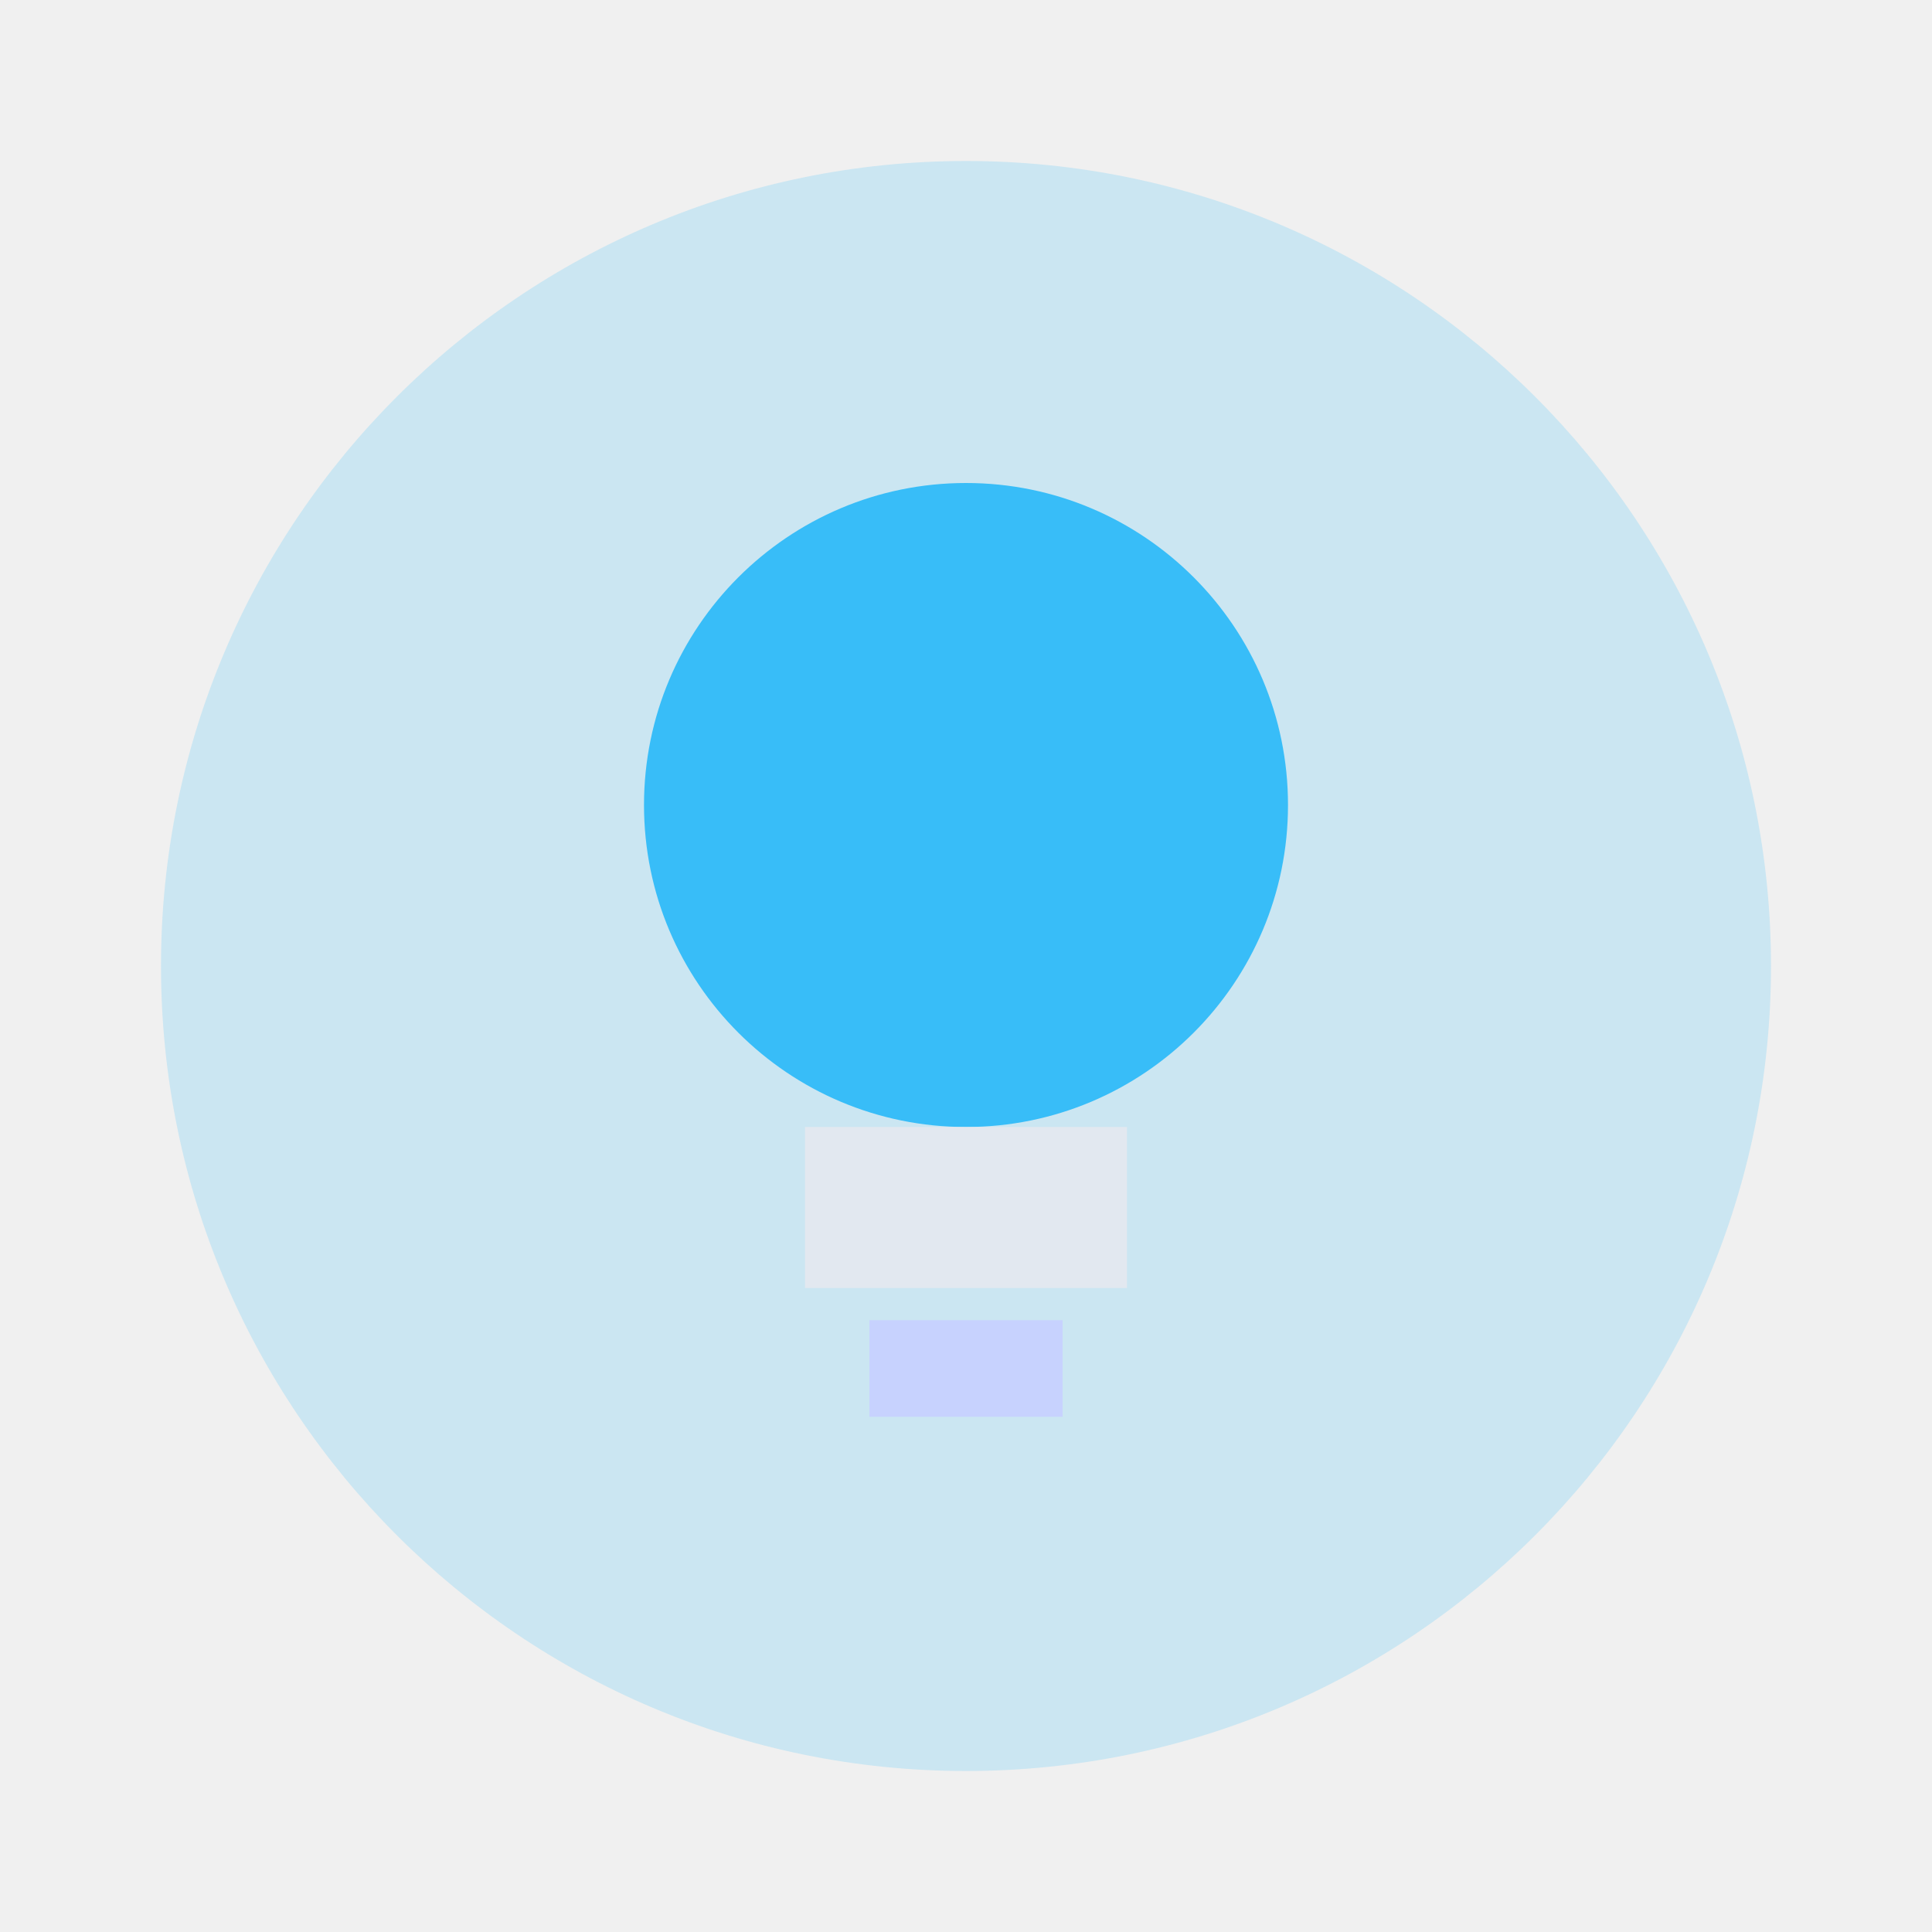
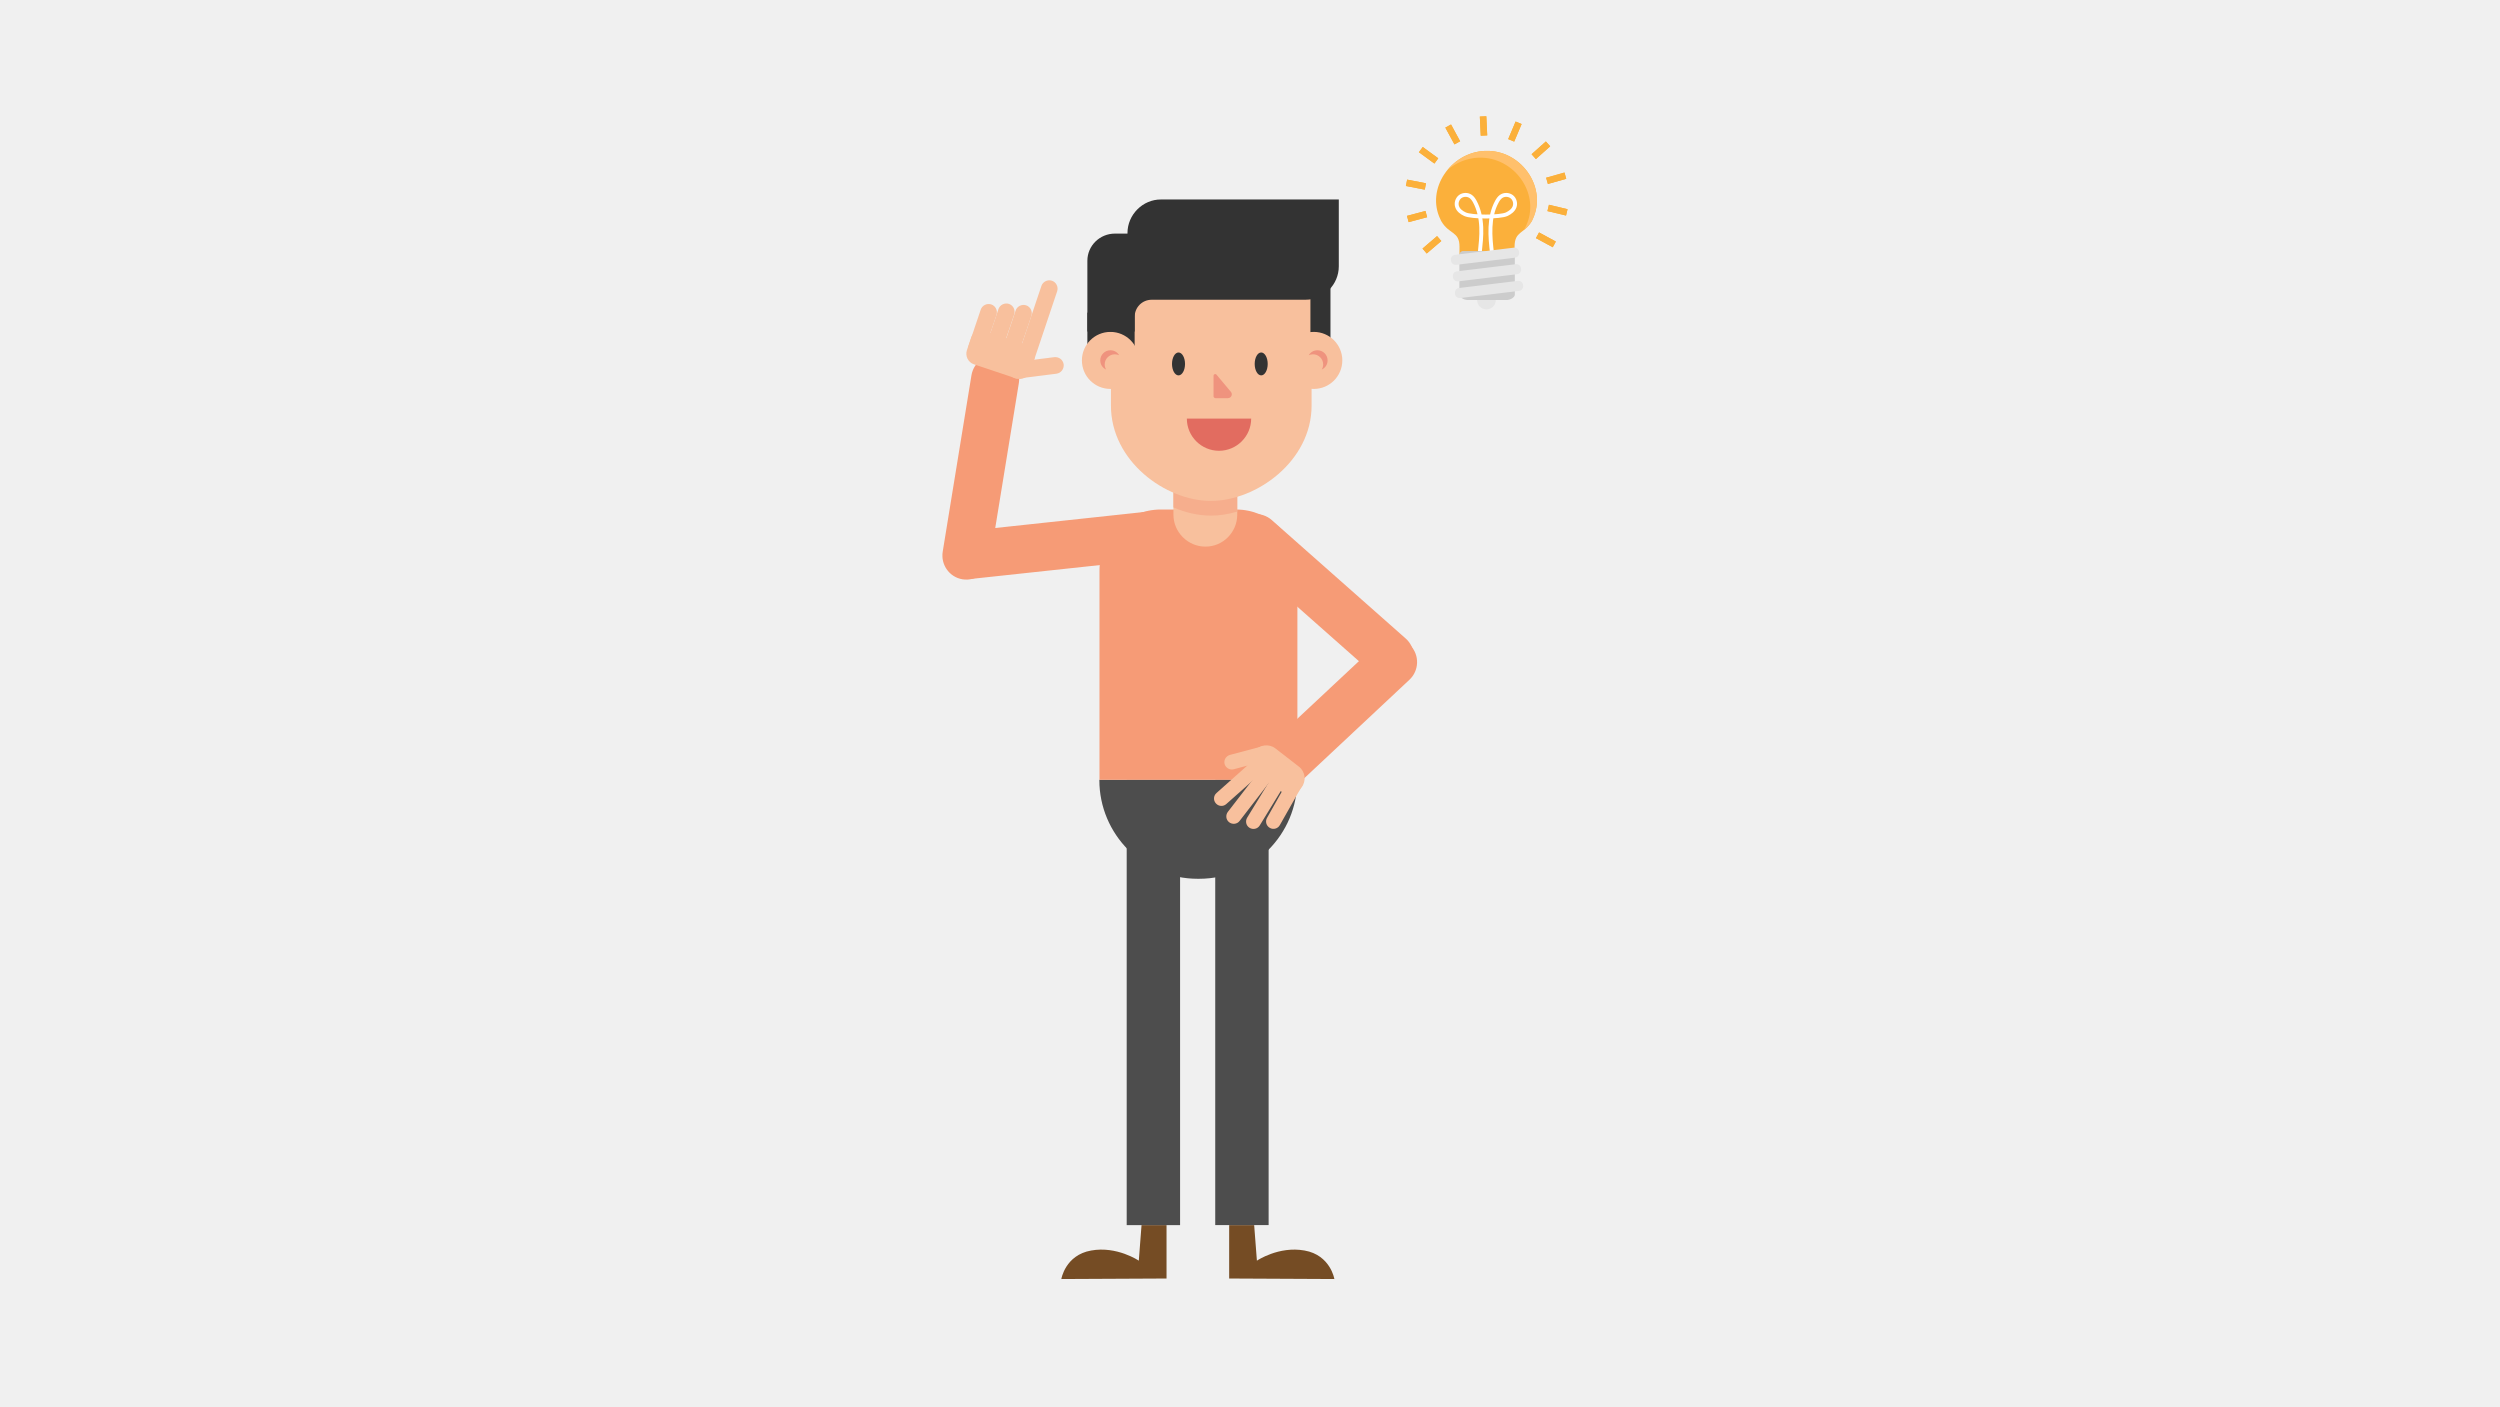
- <svg xmlns="http://www.w3.org/2000/svg" viewBox="0 0 120 120" fill="none">
-   <circle cx="60" cy="60" r="50" fill="#38bdf8" opacity="0.2" />
-   <path d="M60 30a20 20 0 100 40 20 20 0 000-40z" fill="#38bdf8" />
-   <path d="M50 70h20v10H50z" fill="#e2e8f0" />
-   <path d="M54 82h12v6H54z" fill="#c7d2fe" />
+ <svg xmlns="http://www.w3.org/2000/svg" version="1.1" id="Layer_1" x="0px" y="0px" viewBox="0 0 1920 1080" style="enable-background:new 0 0 1920 1080;" xml:space="preserve">
+   <style type="text/css">
+ 	.st0{fill:#4D4D4D;}
+ 	.st1{fill:#754C24;}
+ 	.st2{fill:#F69B76;}
+ 	.st3{fill:#F8C09D;}
+ 	.st4{fill:#F6AE8D;}
+ 	.st5{fill:#333333;}
+ 	.st6{fill:#EF937E;}
+ 	.st7{fill:#E26C60;}
+ 	.st8{fill:#E6E6E6;}
+ 	.st9{fill:#FBB03B;}
+ 	.st10{fill:#FFC06C;}
+ 	.st11{fill:none;stroke:#FFFFFF;stroke-width:3;stroke-miterlimit:10;}
+ 	.st12{fill:#CCCCCC;}
+ 	.st13{fill:none;stroke:#FBB03B;stroke-width:5;stroke-miterlimit:10;}
+ 	.st14{fill:none;}
+ </style>
+   <path class="st0" d="M921,674.9h-1.3c-41.6,0-75.4-34.2-75.4-75.8v-0.2h152v0.2C996.3,640.7,962.6,674.9,921,674.9z" />
+   <path class="st1" d="M895.9,940.9l0,41l-80.8,0.4c0,0,3-18.4,22.9-21.9c19.8-3.6,36.6,7.8,36.6,7.8l2.1-27.3H895.9z" />
+   <rect x="865.3" y="598.9" class="st0" width="41" height="342" />
+   <path class="st1" d="M944,940.9l0,41l80.8,0.4c0,0-3-18.4-22.9-21.9c-19.8-3.6-36.6,7.8-36.6,7.8l-2.1-27.3H944z" />
+   <rect x="933.3" y="598.9" transform="matrix(-1 -1.224647e-16 1.224647e-16 -1 1907.601 1539.762)" class="st0" width="41" height="342" />
+   <path class="st2" d="M891.5,391.3h57.7c26,0,47.2,21.1,47.2,47.2v160.4h-152V438.5C844.3,412.4,865.4,391.3,891.5,391.3z" />
+   <path class="st2" d="M950.7,401L950.7,401c-6.7,7.6-6,19.3,1.6,26l102.9,91c7.6,6.7,19.3,6,26-1.6l0,0c6.7-7.6,6-19.3-1.6-26  l-102.9-91C969.1,392.7,957.5,393.4,950.7,401z" />
+   <path class="st2" d="M976.2,596.2L976.2,596.2c7,7.4,18.6,7.8,26.1,0.9l80.2-75.1c7.4-7,7.8-18.6,0.9-26.1v0  c-7-7.4-18.6-7.8-26.1-0.9L977,570.1C969.6,577.1,969.2,588.8,976.2,596.2z" />
+   <g>
+     <path class="st3" d="M990.5,597.2l9.9,5.6l-17.5,30.9c-1.5,2.7-5,3.7-7.7,2.1l0,0c-2.7-1.5-3.7-5-2.1-7.7L990.5,597.2z" />
+     <path class="st3" d="M980.2,591.4l9.7,5.9l-22.4,36.6c-1.6,2.7-5.1,3.5-7.8,1.9l0,0c-2.7-1.6-3.5-5.1-1.9-7.8L980.2,591.4z" />
+     <path class="st3" d="M969.2,589.6l9,6.9L952,630.5c-1.9,2.5-5.5,2.9-8,1l0,0c-2.5-1.9-2.9-5.5-1-8L969.2,589.6z" />
+     <path class="st3" d="M966.3,580.5l7.6,8.5l-32.1,28.5c-2.3,2.1-5.9,1.9-8-0.5v0c-2.1-2.3-1.9-5.9,0.5-8L966.3,580.5z" />
+     <path class="st3" d="M969.6,573.1l2.9,11l-25,6.7c-3,0.8-6.1-1-7-4l0,0c-0.8-3,1-6.1,4-7L969.6,573.1z" />
+     <path class="st3" d="M963.5,576.9L958,584c-1,1.3-0.8,3.2,0.5,4.2l31.4,24.2c1.3,1,3.2,0.8,4.2-0.5l5.5-7.2   c3.8-4.9,2.9-12.1-2-15.9l-18.2-14.1C974.5,571,967.3,571.9,963.5,576.9z" />
+   </g>
+   <path class="st2" d="M725.7,428.2L725.7,428.2c1.1,10.1,10.2,17.5,20.3,16.4l136.6-14.7c10.1-1.1,17.5-10.2,16.4-20.3l0,0  c-1.1-10.1-10.2-17.5-20.3-16.4l-136.6,14.7C732,408.9,724.6,418,725.7,428.2z" />
+   <path class="st2" d="M739.2,444.9L739.2,444.9c10.1,1.6,19.5-5.2,21.2-15.2l22.1-135.6c1.6-10.1-5.2-19.5-15.2-21.2h0  c-10.1-1.6-19.5,5.2-21.2,15.2L724,423.7C722.4,433.8,729.2,443.3,739.2,444.9z" />
+   <g>
+     <path class="st3" d="M775,285.2L775,285.2c-0.4-3.5,2-6.7,5.5-7.2l29.2-3.7c3.5-0.4,6.7,2,7.2,5.5l0,0c0.4,3.5-2,6.7-5.5,7.2   l-29.2,3.7C778.6,291.2,775.4,288.7,775,285.2z" />
+     <path class="st3" d="M742.6,268.9l3.3-9.8c1.4-4.2,6-6.5,10.2-5.1l33.3,11.2c4.2,1.4,6.5,6,5.1,10.2l-3.3,9.8   c-1.5,4.5-6.4,6.9-10.9,5.4L748,279.8C743.5,278.3,741.1,273.4,742.6,268.9z" />
+     <path class="st3" d="M784.9,284L784.9,284c-3.3-1.1-5.1-4.8-4-8.1l18.9-56.3c1.1-3.3,4.8-5.1,8.1-4l0,0c3.3,1.1,5.1,4.8,4,8.1   L793,280C791.9,283.4,788.2,285.2,784.9,284z" />
+     <path class="st3" d="M774.6,274.5L774.6,274.5c-3.3-1.1-5.1-4.8-4-8.1l9.4-27.9c1.1-3.3,4.8-5.1,8.1-4v0c3.3,1.1,5.1,4.8,4,8.1   l-9.4,27.9C781.6,273.8,777.9,275.6,774.6,274.5z" />
+     <path class="st3" d="M761.4,273.4L761.4,273.4c-3.3-1.1-5.1-4.8-4-8.1l9.4-27.9c1.1-3.3,4.8-5.1,8.1-4l0,0c3.3,1.1,5.1,4.8,4,8.1   l-9.4,27.9C768.4,272.8,764.8,274.6,761.4,273.4z" />
+     <path class="st3" d="M747.8,273.8L747.8,273.8c-3.3-1.1-5.1-4.8-4-8.1l9.4-27.9c1.1-3.3,4.8-5.1,8.1-4v0c3.3,1.1,5.1,4.8,4,8.1   l-9.4,27.9C754.8,273.1,751.2,274.9,747.8,273.8z" />
+   </g>
+   <path class="st3" d="M950.2,395.3c0,13.4-10.9,24.5-24.3,24.5h0h-0.2c-13.4,0-24.5-11.1-24.5-24.5v-21.5h49V395.3z" />
+   <path class="st4" d="M901.2,389.7c9.5,4.1,19.4,6.3,28.9,6.3c6.6,0,13.4-1.1,20.1-3.1v-15.5h-49V389.7z" />
+   <path class="st3" d="M930,384.7c-34.9,0-76.8-30.5-76.8-73.2V183h154.1v128.5C1007.3,354.2,964.9,384.7,930,384.7z" />
+   <rect x="835.1" y="240.1" class="st5" width="36.3" height="39" />
+   <circle class="st3" cx="852.8" cy="276.8" r="21.9" />
+   <path class="st6" d="M848.4,279.9c0-4.3,3.5-7.8,7.8-7.8c1.2,0,2.3,0.3,3.3,0.7c-1.4-2.3-3.8-3.8-6.7-3.8c-4.3,0-7.8,3.5-7.8,7.8  c0,3.1,1.8,5.8,4.5,7C848.8,282.7,848.4,281.3,848.4,279.9z" />
+   <path class="st5" d="M865.9,179v0.4h-9.6c-11.7,0-21.2,9.3-21.2,20.9l0-0.2V230v24.6h36.3v-11.1c0-7.4,5.7-13.3,13.2-13.3h118  c14.1,0,25.6-11.6,25.6-25.7v-51.3H891.7C877.6,153.1,865.9,164.9,865.9,179z" />
+   <polygon class="st5" points="1021.8,270.5 1006.4,259.6 1006.4,218.3 1021.8,218.3 " />
+   <circle class="st3" cx="1009" cy="276.8" r="21.9" />
+   <path class="st6" d="M1016.2,279.9c0-4.3-3.5-7.8-7.8-7.8c-1.2,0-2.3,0.3-3.3,0.7c1.4-2.3,3.8-3.8,6.7-3.8c4.3,0,7.8,3.5,7.8,7.8  c0,3.1-1.8,5.8-4.5,7C1015.8,282.7,1016.2,281.3,1016.2,279.9z" />
+   <path class="st7" d="M911.5,321.5c0,13.6,11.1,24.7,24.7,24.7h0c13.6,0,24.7-11.1,24.7-24.7" />
+   <path class="st6" d="M932,288.6v15.9c0,0.7,0.9,1.3,1.6,1.3h9.4c2.6,0,4-3,2.3-4.9l-10.9-13C933.7,286.8,932,287.3,932,288.6z" />
+   <ellipse class="st5" cx="905.1" cy="279.5" rx="5" ry="8.8" />
+   <ellipse class="st5" cx="968.6" cy="279.5" rx="5" ry="8.8" />
+   <g>
+     <circle class="st8" cx="1141.6" cy="230.4" r="7.2" />
+     <path class="st9" d="M1143.6,115.9c-0.5,0-1.1,0-1.6,0c-0.5,0-1.1,0-1.6,0c-26.1,1-45.7,29.2-34.1,52.7l0.5,1.1   c6.1,10.6,14.1,7.7,14.1,19.8v8.5h42.3v-8.6c0-12,7.2-9.5,13.2-19.6l0.6-1.3C1188.3,144.9,1169.6,116.9,1143.6,115.9z" />
+     <g>
+       <path class="st10" d="M1143.6,115.9c-0.5,0-1.1,0-1.6,0c-0.5,0-1.1,0-1.6,0c-11.5,0.5-21.7,6.1-28.5,14.4    c6.4-5.3,14.5-8.8,23.3-9.2c0.5,0,1,0,1.6,0c0.5,0,1.1,0,1.6,0c26.1,1.1,44.8,29,33.5,52.6l-0.6,1.3c-0.5,0.8-0.9,1.5-1.4,2.1    c2.1-1.6,4.4-3.7,6.6-7.3l0.6-1.3C1188.3,144.9,1169.6,116.9,1143.6,115.9z" />
+     </g>
+     <path class="st11" d="M1145.9,194.8c-0.8-6.7-1.5-13.5-1.2-20.3c0.3-6.8,1.6-13.6,4.9-19.6c0.8-1.5,1.8-3,3.2-4   c2.4-1.7,5.8-1.6,8.1,0.1s3.3,5,2.3,7.8c-1,2.7-3.5,4.5-6,5.7c-5.1,2.4-27,2.4-32.1,0c-2.6-1.2-5.1-3-6-5.7c-1-2.7,0-6,2.3-7.8   c2.3-1.7,5.7-1.8,8.1-0.1c1.4,1,2.4,2.5,3.2,4c3.2,6,4.6,12.8,4.9,19.6c0.3,6.8-0.5,13.6-1.2,20.3" />
+     <path class="st12" d="M1157.3,230.4H1127c-2.4,0-6.2-1.9-6.2-4.2l0,0v-30.5c0-1.6,1.3-2.9,2.9-2.9h36.8c1.6,0,2.9,1.3,2.9,2.9v30.3   v0.1C1163.5,228.5,1159.7,230.4,1157.3,230.4z" />
+     <path class="st8" d="M1163.6,197.9l-45.3,5.5c-1.9,0.2-3.7-1.1-3.9-3.1l-0.1-0.7c-0.2-1.9,1.1-3.7,3.1-3.9l45.3-5.5   c1.9-0.2,3.7,1.1,3.9,3.1l0.1,0.7C1166.9,195.9,1165.5,197.6,1163.6,197.9z" />
+     <path class="st8" d="M1165.1,210.6l-45.3,5.5c-1.9,0.2-3.7-1.1-3.9-3.1l-0.1-0.7c-0.2-1.9,1.1-3.7,3.1-3.9l45.3-5.5   c1.9-0.2,3.7,1.1,3.9,3.1l0.1,0.7C1168.4,208.6,1167.1,210.4,1165.1,210.6z" />
+     <path class="st8" d="M1166.7,223.4l-45.3,5.5c-1.9,0.2-3.7-1.1-3.9-3.1l-0.1-0.7c-0.2-1.9,1.1-3.7,3.1-3.9l45.3-5.5   c1.9-0.2,3.7,1.1,3.9,3.1l0.1,0.7C1170,221.4,1168.6,223.1,1166.7,223.4z" />
+     <g>
+       <g>
+         <g>
+           <g>
+             <line class="st13" x1="1094.1" y1="192.8" x2="1105.3" y2="183.2" />
+             <line class="st13" x1="1094.1" y1="192.8" x2="1105.3" y2="183.2" />
+             <path class="st14" d="M1100.7,165c0,0,0.1,0.3,0.2,0.7c0.2,0.4,0.4,1.1,0.7,1.8c0.6,1.5,1.5,3.5,2.5,5.4c1,1.9,2.3,3.7,3.2,5       c1,1.3,1.7,2.1,1.7,2.1l-17.1,14.6c0,0-1.1-1.2-2.6-3.2c-1.5-2-3.3-4.7-4.9-7.6c-1.6-2.9-3-5.9-3.8-8.2c-0.5-1.1-0.8-2.1-1-2.8       c-0.2-0.7-0.4-1.1-0.4-1.1L1100.7,165z" />
+           </g>
+           <g>
+             <line class="st13" x1="1081.2" y1="168.2" x2="1095.4" y2="164.4" />
+             <line class="st13" x1="1081.2" y1="168.2" x2="1095.4" y2="164.4" />
+             <path class="st14" d="M1099.1,146c0,0-0.1,1.1-0.2,2.7c-0.2,1.6-0.2,3.8-0.1,6c0.1,2.2,0.4,4.3,0.8,5.9       c0.1,0.8,0.3,1.5,0.4,1.9c0.1,0.5,0.2,0.7,0.2,0.7l-21.7,5.8c0,0-0.1-0.4-0.3-1.1c-0.2-0.7-0.4-1.7-0.7-2.9       c-0.5-2.4-1-5.7-1.2-9c-0.2-3.3-0.1-6.6,0.1-9c0.2-2.5,0.4-4.1,0.4-4.1L1099.1,146z" />
+           </g>
+           <g>
+             <line class="st13" x1="1080.2" y1="140.4" x2="1094.7" y2="143.2" />
+             <line class="st13" x1="1080.2" y1="140.4" x2="1094.7" y2="143.2" />
+             <path class="st14" d="M1106,128.2c0,0-0.2,0.2-0.4,0.6c-0.1,0.2-0.3,0.4-0.5,0.7c-0.1,0.1-0.2,0.3-0.3,0.4       c-0.1,0.2-0.2,0.3-0.3,0.5c-0.4,0.7-0.8,1.6-1.3,2.4c-0.1,0.2-0.2,0.4-0.4,0.7c-0.1,0.2-0.2,0.5-0.3,0.7       c-0.2,0.5-0.4,1-0.6,1.5c-0.2,0.5-0.4,1-0.6,1.5c-0.2,0.5-0.3,1-0.5,1.5c-0.3,1-0.6,1.9-0.8,2.6c-0.2,0.8-0.3,1.5-0.4,1.9       c-0.1,0.5-0.1,0.7-0.1,0.7l-22.1-4.1c0,0,0.1-0.4,0.2-1.1c0.2-0.7,0.3-1.7,0.6-2.9c0.4-1.2,0.8-2.6,1.2-4       c0.2-0.7,0.4-1.5,0.7-2.3c0.3-0.8,0.6-1.5,0.9-2.3c0.3-0.8,0.6-1.5,0.9-2.3c0.2-0.4,0.3-0.7,0.5-1.1c0.2-0.4,0.4-0.7,0.5-1       c0.7-1.4,1.4-2.6,2-3.7c0.1-0.3,0.3-0.5,0.4-0.8c0.2-0.2,0.3-0.5,0.4-0.7c0.3-0.4,0.5-0.8,0.7-1.1c0.4-0.6,0.6-0.9,0.6-0.9       L1106,128.2z" />
+           </g>
+           <g>
+             <line class="st13" x1="1091.2" y1="114.9" x2="1103.1" y2="123.6" />
+             <line class="st13" x1="1091.2" y1="114.9" x2="1103.1" y2="123.6" />
+             <path class="st14" d="M1119.8,115c0,0-0.2,0.1-0.7,0.4c-0.4,0.3-0.9,0.7-1.6,1.1c-0.3,0.2-0.7,0.5-1.1,0.7       c-0.2,0.1-0.4,0.3-0.6,0.4c-0.2,0.1-0.4,0.3-0.6,0.5c-0.8,0.7-1.6,1.3-2.4,2c-0.8,0.7-1.5,1.5-2.3,2.3c-0.4,0.4-0.7,0.7-1,1.1       c-0.3,0.4-0.6,0.7-0.8,1c-0.5,0.6-0.9,1.2-1.2,1.5c-0.3,0.4-0.5,0.6-0.5,0.6l-18.1-13.3c0,0,0.2-0.3,0.7-0.9       c0.5-0.6,1.1-1.4,1.9-2.3c0.4-0.5,0.8-1,1.3-1.5c0.5-0.5,1-1.1,1.5-1.6c1.1-1.1,2.2-2.3,3.4-3.4c1.3-1.1,2.5-2.1,3.7-3.1       c0.3-0.2,0.6-0.5,0.9-0.7c0.3-0.2,0.6-0.4,0.9-0.6c0.6-0.4,1.1-0.8,1.6-1.1c1-0.7,1.9-1.3,2.5-1.7c0.6-0.4,1-0.6,1-0.6       L1119.8,115z" />
+           </g>
+           <g>
+             <line class="st13" x1="1112.2" y1="96.8" x2="1119.2" y2="109.7" />
+             <line class="st13" x1="1112.2" y1="96.8" x2="1119.2" y2="109.7" />
+             <path class="st14" d="M1138,109.1c0,0-1.1,0.1-2.7,0.3c-0.8,0.1-1.7,0.4-2.7,0.6c-0.5,0.1-1,0.2-1.5,0.3       c-0.5,0.1-1,0.3-1.5,0.5c-1,0.3-2.1,0.6-3,1c-0.9,0.4-1.8,0.8-2.5,1.1c-0.4,0.2-0.7,0.3-1,0.4c-0.3,0.2-0.5,0.3-0.7,0.4       c-0.4,0.2-0.6,0.4-0.6,0.4l-10.6-19.8c0,0,0.4-0.2,1-0.5c0.3-0.2,0.7-0.4,1.1-0.6c0.5-0.2,1-0.4,1.5-0.7       c1.1-0.5,2.5-1.1,3.9-1.7c1.4-0.5,3-1,4.6-1.5c0.8-0.2,1.6-0.5,2.4-0.7c0.8-0.2,1.6-0.3,2.3-0.5c1.5-0.3,2.9-0.7,4.1-0.8       c2.5-0.3,4.1-0.5,4.1-0.5L1138,109.1z" />
+           </g>
+           <g>
+             <line class="st13" x1="1139" y1="89.4" x2="1139.7" y2="104.1" />
+             <line class="st13" x1="1139" y1="89.4" x2="1139.7" y2="104.1" />
+             <path class="st14" d="M1156.9,111.6c0,0-0.1,0-0.2-0.1c-0.1,0-0.3-0.1-0.5-0.2c-0.5-0.1-1.1-0.3-1.9-0.6       c-0.4-0.1-0.8-0.2-1.3-0.4c-0.4-0.1-0.9-0.3-1.4-0.4c-1-0.2-2.1-0.4-3.1-0.6c-0.5-0.1-1.1-0.1-1.6-0.2c-0.5,0-1.1-0.1-1.6-0.1       c-0.5-0.1-1-0.1-1.5-0.1c-0.5-0.1-0.9,0-1.3,0c-1.6,0-2.7,0-2.7,0l-1-22.4c0,0,1.6,0,4.1,0c0.6,0,1.3,0,2,0       c0.7,0.1,1.4,0.1,2.2,0.2c0.8,0.1,1.6,0.1,2.4,0.2c0.8,0.1,1.6,0.1,2.4,0.3c1.6,0.3,3.2,0.6,4.7,0.9c0.8,0.1,1.5,0.3,2.2,0.5       c0.7,0.2,1.3,0.4,1.9,0.6c1.2,0.4,2.2,0.7,2.9,0.9c0.3,0.1,0.6,0.2,0.8,0.3c0.2,0.1,0.3,0.1,0.3,0.1L1156.9,111.6z" />
+           </g>
+           <g>
+             <line class="st13" x1="1166.3" y1="94.3" x2="1160.6" y2="107.8" />
+             <line class="st13" x1="1166.3" y1="94.3" x2="1160.6" y2="107.8" />
+             <path class="st14" d="M1172.9,122.1c0,0-0.8-0.8-1.9-1.9c-0.6-0.6-1.4-1.1-2.1-1.8c-0.4-0.3-0.8-0.7-1.2-1       c-0.4-0.3-0.9-0.6-1.3-0.9c-0.9-0.6-1.8-1.2-2.7-1.7c-0.9-0.5-1.7-0.9-2.4-1.3c-0.4-0.2-0.7-0.4-1-0.5       c-0.3-0.1-0.6-0.2-0.8-0.3c-0.4-0.2-0.7-0.3-0.7-0.3l8.8-20.7c0,0,0.4,0.2,1,0.4c0.3,0.1,0.7,0.3,1.2,0.5       c0.5,0.2,1,0.5,1.5,0.8c1.1,0.6,2.4,1.3,3.7,2c1.3,0.8,2.7,1.7,4.1,2.6c0.7,0.5,1.4,0.9,2,1.4c0.6,0.5,1.3,1,1.9,1.5       c1.2,1,2.3,1.9,3.2,2.7c1.8,1.7,2.9,2.9,2.9,2.9L1172.9,122.1z" />
+           </g>
+           <g>
+             <line class="st13" x1="1188.9" y1="110.5" x2="1177.9" y2="120.3" />
+             <line class="st13" x1="1188.9" y1="110.5" x2="1177.9" y2="120.3" />
+             <path class="st14" d="M1182.8,138.4c0,0-0.1-0.3-0.2-0.7c-0.1-0.2-0.2-0.5-0.3-0.8c-0.1-0.3-0.3-0.6-0.4-1       c-0.3-0.7-0.7-1.6-1.1-2.5c-0.4-0.9-1-1.8-1.5-2.8c-0.3-0.5-0.5-1-0.8-1.4c-0.3-0.4-0.6-0.9-0.9-1.3c-0.3-0.4-0.6-0.8-0.8-1.2       c-0.3-0.4-0.5-0.8-0.8-1.1c-1-1.2-1.7-2.1-1.7-2.1l16.8-14.9c0,0,1.1,1.3,2.6,3.2c0.4,0.5,0.8,1,1.2,1.6       c0.4,0.6,0.8,1.2,1.3,1.8c0.4,0.6,0.9,1.3,1.3,2c0.5,0.7,0.8,1.4,1.2,2.1c0.8,1.4,1.6,2.9,2.3,4.3c0.6,1.4,1.2,2.7,1.7,3.9       c0.2,0.6,0.5,1.1,0.7,1.6c0.2,0.5,0.3,0.9,0.4,1.2c0.2,0.7,0.3,1.1,0.3,1.1L1182.8,138.4z" />
+           </g>
+           <g>
+             <line class="st13" x1="1202.2" y1="134.9" x2="1188.1" y2="138.9" />
+             <line class="st13" x1="1202.2" y1="134.9" x2="1188.1" y2="138.9" />
+             <path class="st14" d="M1184.6,156.7c0,0,0-0.1,0-0.2c0-0.1,0.1-0.3,0.1-0.5c0-0.2,0.1-0.5,0.1-0.7c0-0.3,0.1-0.6,0.1-0.9       c0.1-0.4,0-1.5,0-2.5c0-0.5,0-1,0-1.6c0-0.5,0-1.1-0.1-1.6c-0.1-1.1-0.2-2.2-0.3-3.2c0-0.5-0.2-1-0.3-1.4       c-0.1-0.5-0.2-0.9-0.3-1.3c-0.2-0.8-0.3-1.5-0.4-1.9c-0.1-0.4-0.2-0.7-0.2-0.7l21.6-6.1c0,0,0.1,0.4,0.3,1.1       c0.2,0.7,0.4,1.7,0.6,2.9c0.1,0.6,0.3,1.3,0.4,2c0.1,0.7,0.3,1.4,0.4,2.2c0.2,1.5,0.4,3.2,0.5,4.8c0.1,0.8,0.1,1.6,0.1,2.4       c0,0.8,0,1.6,0,2.4c0,1.6,0.1,2.9-0.1,4.5c-0.1,0.7-0.1,1.3-0.2,1.9c-0.1,0.5-0.2,1-0.2,1.4c-0.1,0.4-0.1,0.7-0.1,0.9       c0,0.2-0.1,0.3-0.1,0.3L1184.6,156.7z" />
+           </g>
+           <g>
+             <line class="st13" x1="1203.3" y1="163.1" x2="1189" y2="159.7" />
+             <line class="st13" x1="1203.3" y1="163.1" x2="1189" y2="159.7" />
+             <path class="st14" d="M1177.5,176.5c0,0,0.6-1.1,1.3-2.7c0.8-1.7,1.8-3.9,2.6-6.2c0.9-2.3,1.6-4.6,2.1-6.2       c0.5-1.7,0.7-2.7,0.7-2.7l21.9,5.1c0,0-0.4,1.6-1,3.9c-0.6,2.3-1.6,5.2-2.7,8c-1.1,2.8-2.3,5.6-3.2,7.6c-1,2-1.6,3.4-1.6,3.4       L1177.5,176.5z" />
+           </g>
+           <g>
+             <line class="st13" x1="1193.7" y1="187.7" x2="1180.8" y2="180.7" />
+             <line class="st13" x1="1193.7" y1="187.7" x2="1180.8" y2="180.7" />
+             <path class="st14" d="M1167.4,190.6c0,0,0,0,0.1-0.1c0.1-0.1,0.3-0.2,0.7-0.5c0.7-0.6,2.1-2.1,3.3-3.8c1.3-1.7,2.5-3.7,3.4-5.2       c0.9-1.5,1.5-2.6,1.5-2.6l19.8,10.6c0,0-0.7,1.3-1.9,3.3c-1.2,2-2.8,4.7-4.8,7.3c-2,2.7-4.3,5.3-6.7,7.4       c-1.2,1-2.3,1.9-3.2,2.4c-0.9,0.6-1.5,0.9-1.5,0.9L1167.4,190.6z" />
+           </g>
+         </g>
+       </g>
+     </g>
+   </g>
</svg>
